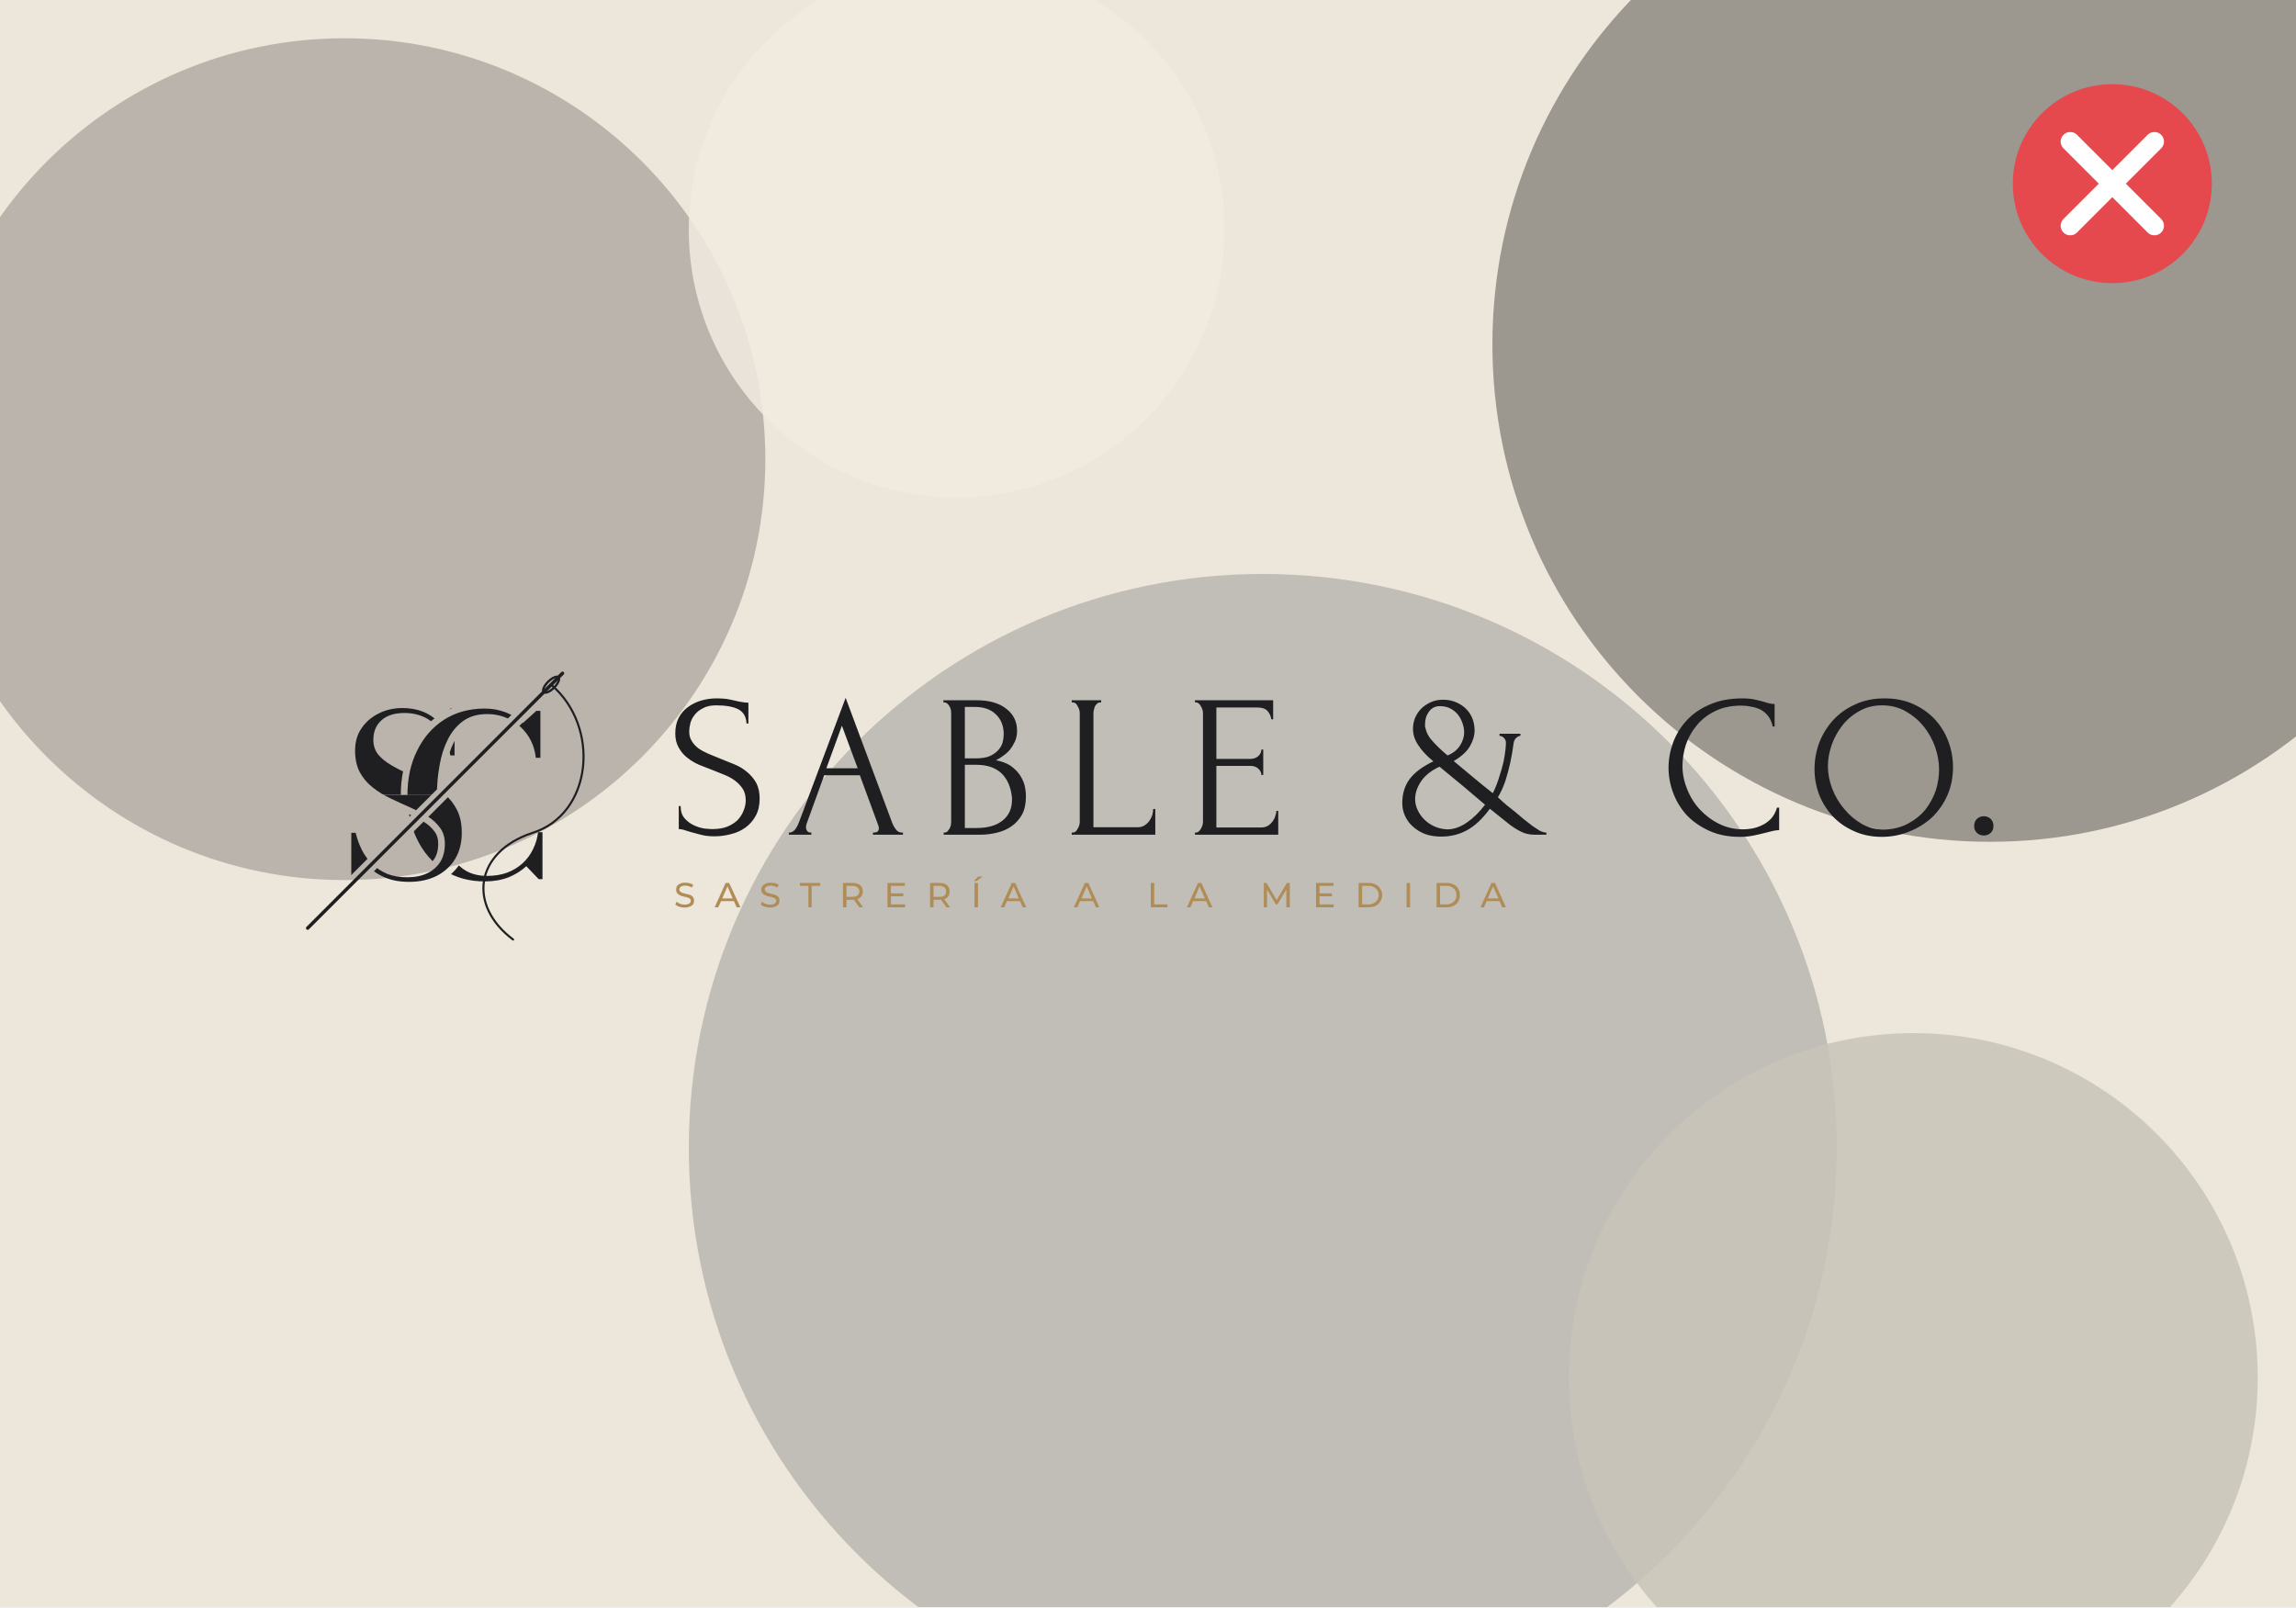
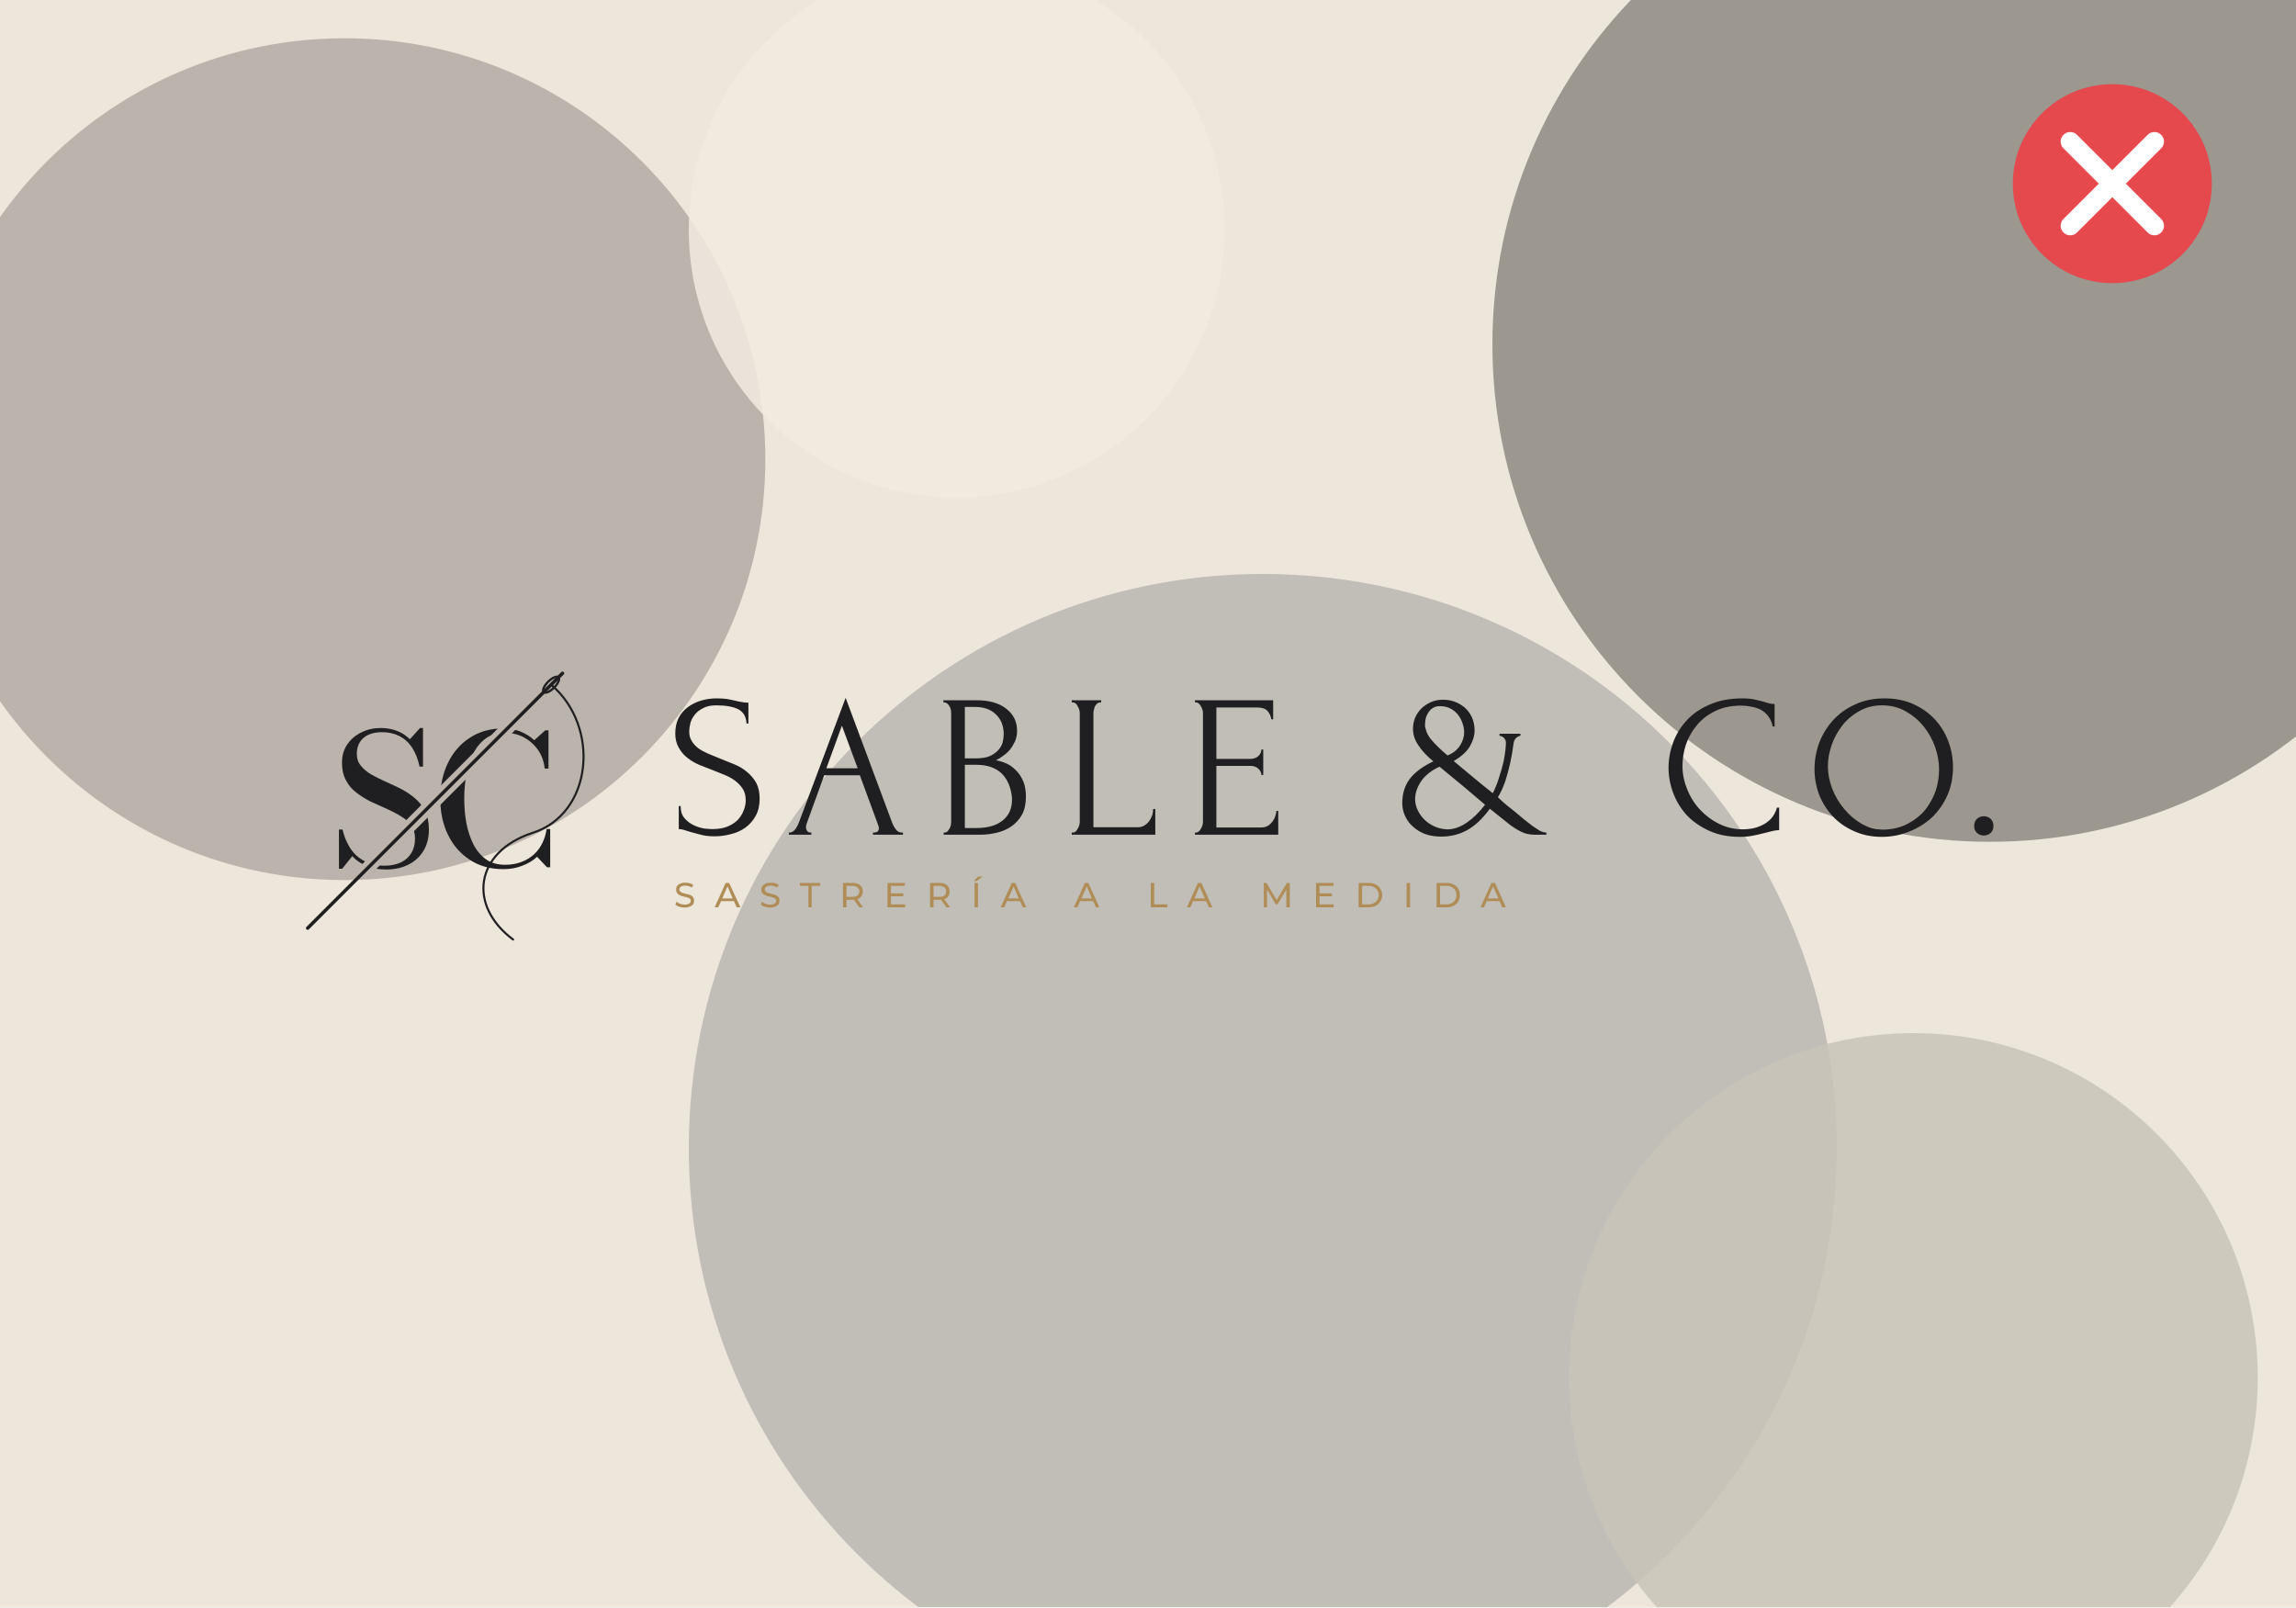
<svg xmlns="http://www.w3.org/2000/svg" viewBox="0 0 600 420" width="600" height="420">
-   <clipPath id="c435">
+   <clipPath id="c47">
    <rect width="600" height="420" />
  </clipPath>
-   <g clip-path="url(#c435)">
+   <g clip-path="url(#c47)">
    <rect width="600" height="420" fill="#EDE6DA" />
    <circle cx="90" cy="120" r="110" fill="#B2ACA4" opacity="0.85" />
    <circle cx="330" cy="300" r="150" fill="#BAB7B1" opacity="0.85" />
    <circle cx="520" cy="90" r="130" fill="#8E8A83" opacity="0.85" />
    <circle cx="250" cy="60" r="70" fill="#F1EBE1" opacity="0.85" />
    <circle cx="500" cy="360" r="90" fill="#C9C4B9" opacity="0.85" />
    <g transform="translate(80 173.57)">
      <g transform="scale(0.7)">
        <g transform="translate(-22.15 -23.57)">
          <g transform="scale(0.71)">
-             <mask id="k434" maskUnits="userSpaceOnUse" x="-50" y="-50" width="400" height="400">
+             <mask id="k46" maskUnits="userSpaceOnUse" x="-50" y="-50" width="400" height="400">
              <rect x="-50" y="-50" width="400" height="400" fill="#fff" />
              <g fill="#000">
                <path d="M32 172 L166 38" fill="none" stroke="#000" stroke-width="7" stroke-linecap="round" stroke-linejoin="round" />
              </g>
            </mask>
-             <g mask="url(#k434)">
-               <clipPath id="w430">
-                 <rect x="-500" y="-500" width="1400" height="602" />
-               </clipPath>
-               <clipPath id="w431">
-                 <rect x="-500" y="102" width="1400" height="1400" />
-               </clipPath>
-               <g clip-path="url(#w430)">
-                 <mask id="k432" maskUnits="userSpaceOnUse" x="-50" y="-50" width="400" height="400">
-                   <rect x="-50" y="-50" width="400" height="400" fill="#fff" />
-                   <g fill="#000">
-                     <path d="M47 1.2Q34.7 1.2 25.5 -4.7Q16.4 -10.6 11.4 -20.9Q6.3 -31.2 6.3 -44.2Q6.3 -57.4 11.4 -67.6Q16.4 -77.9 25.5 -83.8Q34.7 -89.7 47 -89.7Q52.8 -89.7 58 -87.7Q63.1 -85.7 67 -82.1L74.1 -88.5H76.2V-63.8H73.8Q73 -70.8 69.3 -76Q65.6 -81.2 60.1 -84Q54.6 -86.8 48.2 -86.8Q40.8 -86.8 35.8 -83.3Q30.7 -79.7 27.6 -73.6Q24.5 -67.5 23.2 -59.9Q21.8 -52.3 21.8 -44.2Q21.8 -36.2 23.2 -28.6Q24.5 -21 27.6 -14.9Q30.7 -8.8 35.8 -5.2Q40.8 -1.7 48.2 -1.7Q54 -1.7 58.7 -3.4Q63.4 -5.2 66.8 -8.3Q70.3 -11.5 72.3 -15.7Q74.4 -19.9 75 -24.7H77.3V0H75.3L68.8 -6.8Q64.8 -3.1 59.3 -0.9Q53.7 1.2 47 1.2Z" transform="translate(120 102) scale(1) translate(-41.83 44.25)" fill="#000" stroke="#000" stroke-width="7" stroke-linejoin="round" />
-                   </g>
-                 </mask>
-                 <g mask="url(#k432)">
-                   <path d="M36.8 1.7Q29.5 1.7 24.1 -0.6Q18.8 -2.8 15 -6.8L8.4 1.2H6.4V-24.1H8.7Q9.9 -19.2 12 -15Q14.2 -10.7 17.5 -7.6Q20.8 -4.4 25.3 -2.5Q29.9 -0.7 35.8 -0.7Q41.9 -0.7 46.3 -2.8Q50.7 -4.9 53.2 -8.8Q55.6 -12.7 55.6 -18.3Q55.6 -23.4 53 -26.8Q50.5 -30.3 46.3 -32.9Q42 -35.4 37 -37.6Q32 -39.8 27 -42.2Q21.9 -44.6 17.7 -47.9Q13.5 -51.2 10.9 -55.9Q8.4 -60.6 8.4 -67.4Q8.4 -74.2 11.8 -79.1Q15.2 -84.1 20.9 -86.9Q26.5 -89.7 33.3 -89.7Q39.1 -89.7 43.8 -87.9Q48.6 -86.1 52.2 -82.4L58.8 -89.7H60.7V-64.8H58.5Q56.9 -72.2 53.6 -77.1Q50.3 -82.1 45.4 -84.6Q40.5 -87.1 34.4 -87.1Q26.4 -87.1 22.2 -83.2Q18 -79.4 18 -73Q18 -68.5 20.5 -65.3Q23.1 -62.2 27.2 -59.8Q31.3 -57.3 36.3 -55.2Q41.3 -53 46.3 -50.5Q51.2 -48 55.4 -44.5Q59.5 -41 62 -36.1Q64.5 -31.2 64.5 -24.1Q64.5 -16.3 61.1 -10.5Q57.6 -4.7 51.4 -1.5Q45.1 1.7 36.8 1.7Z" transform="translate(84 102) scale(1) translate(-35.46 43.98)" fill="#1F1F22" />
-                 </g>
-                 <path d="M47 1.2Q34.7 1.2 25.5 -4.7Q16.4 -10.6 11.4 -20.9Q6.3 -31.2 6.3 -44.2Q6.3 -57.4 11.4 -67.6Q16.4 -77.9 25.5 -83.8Q34.7 -89.7 47 -89.7Q52.8 -89.7 58 -87.7Q63.1 -85.7 67 -82.1L74.1 -88.5H76.2V-63.8H73.8Q73 -70.8 69.3 -76Q65.6 -81.2 60.1 -84Q54.6 -86.8 48.2 -86.8Q40.8 -86.8 35.8 -83.3Q30.7 -79.7 27.6 -73.6Q24.5 -67.5 23.2 -59.9Q21.8 -52.3 21.8 -44.2Q21.8 -36.2 23.2 -28.6Q24.5 -21 27.6 -14.9Q30.7 -8.8 35.8 -5.2Q40.8 -1.7 48.2 -1.7Q54 -1.7 58.7 -3.4Q63.4 -5.2 66.8 -8.3Q70.3 -11.5 72.3 -15.7Q74.4 -19.9 75 -24.7H77.3V0H75.3L68.8 -6.8Q64.8 -3.1 59.3 -0.9Q53.7 1.2 47 1.2Z" transform="translate(120 102) scale(1) translate(-41.83 44.25)" fill="#1F1F22" />
-               </g>
-               <g clip-path="url(#w431)">
-                 <mask id="k433" maskUnits="userSpaceOnUse" x="-50" y="-50" width="400" height="400">
-                   <rect x="-50" y="-50" width="400" height="400" fill="#fff" />
-                   <g fill="#000">
-                     <path d="M36.8 1.7Q29.5 1.7 24.1 -0.6Q18.8 -2.8 15 -6.8L8.4 1.2H6.4V-24.1H8.7Q9.9 -19.2 12 -15Q14.2 -10.7 17.5 -7.6Q20.8 -4.4 25.3 -2.5Q29.9 -0.7 35.8 -0.7Q41.9 -0.7 46.3 -2.8Q50.7 -4.9 53.2 -8.8Q55.6 -12.7 55.6 -18.3Q55.6 -23.4 53 -26.8Q50.5 -30.3 46.3 -32.9Q42 -35.4 37 -37.6Q32 -39.8 27 -42.2Q21.9 -44.6 17.7 -47.9Q13.5 -51.2 10.9 -55.9Q8.4 -60.6 8.4 -67.4Q8.4 -74.2 11.8 -79.1Q15.2 -84.1 20.9 -86.9Q26.5 -89.7 33.3 -89.7Q39.1 -89.7 43.8 -87.9Q48.6 -86.1 52.2 -82.4L58.8 -89.7H60.7V-64.8H58.5Q56.9 -72.2 53.6 -77.1Q50.3 -82.1 45.4 -84.6Q40.5 -87.1 34.4 -87.1Q26.4 -87.1 22.2 -83.2Q18 -79.4 18 -73Q18 -68.5 20.5 -65.3Q23.1 -62.2 27.2 -59.8Q31.3 -57.3 36.3 -55.2Q41.3 -53 46.3 -50.5Q51.2 -48 55.4 -44.5Q59.5 -41 62 -36.1Q64.5 -31.2 64.5 -24.1Q64.5 -16.3 61.1 -10.5Q57.6 -4.7 51.4 -1.5Q45.1 1.7 36.8 1.7Z" transform="translate(84 102) scale(1) translate(-35.46 43.98)" fill="#000" stroke="#000" stroke-width="7" stroke-linejoin="round" />
-                   </g>
-                 </mask>
-                 <g mask="url(#k433)">
-                   <path d="M47 1.2Q34.7 1.2 25.5 -4.7Q16.4 -10.6 11.4 -20.9Q6.3 -31.2 6.3 -44.2Q6.3 -57.4 11.4 -67.6Q16.4 -77.9 25.5 -83.8Q34.7 -89.7 47 -89.7Q52.8 -89.7 58 -87.7Q63.1 -85.7 67 -82.1L74.1 -88.5H76.2V-63.8H73.8Q73 -70.8 69.3 -76Q65.6 -81.2 60.1 -84Q54.6 -86.8 48.2 -86.8Q40.8 -86.8 35.8 -83.3Q30.7 -79.7 27.6 -73.6Q24.5 -67.5 23.2 -59.9Q21.8 -52.3 21.8 -44.2Q21.8 -36.2 23.2 -28.6Q24.5 -21 27.6 -14.9Q30.7 -8.8 35.8 -5.2Q40.8 -1.7 48.2 -1.7Q54 -1.7 58.7 -3.4Q63.4 -5.2 66.8 -8.3Q70.3 -11.5 72.3 -15.7Q74.4 -19.9 75 -24.7H77.3V0H75.3L68.8 -6.8Q64.8 -3.1 59.3 -0.9Q53.7 1.2 47 1.2Z" transform="translate(120 102) scale(1) translate(-41.83 44.25)" fill="#1F1F22" />
-                 </g>
-                 <path d="M36.8 1.7Q29.5 1.7 24.1 -0.6Q18.8 -2.8 15 -6.8L8.4 1.2H6.4V-24.1H8.7Q9.9 -19.2 12 -15Q14.2 -10.7 17.5 -7.6Q20.8 -4.4 25.3 -2.5Q29.9 -0.7 35.8 -0.7Q41.9 -0.7 46.3 -2.8Q50.7 -4.9 53.2 -8.8Q55.6 -12.7 55.6 -18.3Q55.6 -23.4 53 -26.8Q50.5 -30.3 46.3 -32.9Q42 -35.4 37 -37.6Q32 -39.8 27 -42.2Q21.9 -44.6 17.7 -47.9Q13.5 -51.2 10.9 -55.9Q8.4 -60.6 8.4 -67.4Q8.4 -74.2 11.8 -79.1Q15.2 -84.1 20.9 -86.9Q26.5 -89.7 33.3 -89.7Q39.1 -89.7 43.8 -87.9Q48.6 -86.1 52.2 -82.4L58.8 -89.7H60.7V-64.8H58.5Q56.9 -72.2 53.6 -77.1Q50.3 -82.1 45.4 -84.6Q40.5 -87.1 34.4 -87.1Q26.4 -87.1 22.2 -83.2Q18 -79.4 18 -73Q18 -68.5 20.5 -65.3Q23.1 -62.2 27.2 -59.8Q31.3 -57.3 36.3 -55.2Q41.3 -53 46.3 -50.5Q51.2 -48 55.4 -44.5Q59.5 -41 62 -36.1Q64.5 -31.2 64.5 -24.1Q64.5 -16.3 61.1 -10.5Q57.6 -4.7 51.4 -1.5Q45.1 1.7 36.8 1.7Z" transform="translate(84 102) scale(1) translate(-35.46 43.98)" fill="#1F1F22" />
-               </g>
+             <g mask="url(#k46)">
+               <path d="M30 1.4Q24 1.4 19.6 -0.5Q15.3 -2.3 12.2 -5.6L6.9 1H5.2V-19.6H7.1Q8 -15.6 9.8 -12.2Q11.5 -8.7 14.2 -6.1Q16.9 -3.6 20.6 -2.1Q24.3 -0.6 29.1 -0.6Q34.1 -0.6 37.7 -2.3Q41.3 -4 43.2 -7.2Q45.2 -10.4 45.2 -14.9Q45.2 -19 43.2 -21.8Q41.1 -24.7 37.6 -26.7Q34.2 -28.8 30.1 -30.6Q26 -32.4 21.9 -34.3Q17.9 -36.3 14.4 -39Q10.9 -41.6 8.9 -45.5Q6.8 -49.3 6.8 -54.8Q6.8 -60.3 9.6 -64.4Q12.3 -68.4 17 -70.7Q21.6 -73 27.1 -73Q31.8 -73 35.7 -71.5Q39.6 -70 42.5 -67.1L47.8 -73H49.4V-52.7H47.6Q46.3 -58.7 43.6 -62.8Q40.9 -66.8 36.9 -68.8Q32.9 -70.8 28 -70.8Q21.5 -70.8 18 -67.7Q14.6 -64.6 14.6 -59.4Q14.6 -55.7 16.7 -53.2Q18.8 -50.6 22.1 -48.6Q25.5 -46.7 29.5 -44.9Q33.6 -43.1 37.6 -41.1Q41.7 -39 45 -36.2Q48.4 -33.4 50.5 -29.4Q52.5 -25.3 52.5 -19.6Q52.5 -13.2 49.7 -8.5Q46.9 -3.8 41.8 -1.2Q36.7 1.4 30 1.4Z" transform="translate(72.1 104) scale(1) translate(-28.85 35.78)" fill="#1F1F22" />
+               <path d="M38.3 1Q28.2 1 20.8 -3.8Q13.3 -8.6 9.2 -17Q5.1 -25.3 5.1 -36Q5.1 -46.7 9.2 -55Q13.3 -63.4 20.8 -68.2Q28.2 -73 38.3 -73Q43 -73 47.2 -71.4Q51.4 -69.7 54.5 -66.8L60.3 -72H62V-51.9H60Q59.4 -57.6 56.4 -61.8Q53.4 -66 48.9 -68.4Q44.4 -70.7 39.2 -70.7Q33.2 -70.7 29.1 -67.8Q25 -64.8 22.5 -59.9Q20 -54.9 18.8 -48.7Q17.7 -42.5 17.7 -36Q17.7 -29.5 18.8 -23.3Q20 -17.1 22.5 -12.1Q25 -7.2 29.1 -4.2Q33.2 -1.3 39.2 -1.3Q44 -1.3 47.8 -2.8Q51.6 -4.2 54.4 -6.8Q57.2 -9.4 58.8 -12.8Q60.5 -16.2 61 -20.1H62.9V0H61.2L56 -5.5Q52.8 -2.5 48.2 -0.8Q43.7 1 38.3 1Z" transform="translate(130.66 104) scale(1) translate(-34.03 36)" fill="#1F1F22" />
            </g>
            <path d="M32 172 L166 38" fill="none" stroke="#1F1F22" stroke-width="1.8" stroke-linecap="round" stroke-linejoin="round" />
            <ellipse cx="160" cy="44" rx="5.5" ry="2.2" fill="none" stroke="#1F1F22" stroke-width="1.2" transform="rotate(-45 160 44)" />
            <path d="M160 44 C186 66 182 112 150 122 C120 132 116 160 140 178" fill="none" stroke="#1F1F22" stroke-width="1.1" stroke-linecap="round" stroke-linejoin="round" />
          </g>
        </g>
        <g transform="translate(137.85 13.52)">
          <g transform="translate(-2.74 50.16)">
            <path fill="#1F1F22" d="M34.2 -13.5Q34.2 -9.7 32.7 -7Q31.2 -4.3 28.8 -2.6Q26.4 -0.9 23.4 -0.2Q20.4 0.6 17.4 0.6Q14.4 0.6 12.2 0Q10 -0.6 8.1 -1.1Q6.9 -1.5 5.9 -1.8Q4.9 -2.1 4 -2.1V-10.7H4.7Q4.7 -7.8 6.2 -6.1Q7.7 -4.4 9.7 -3.5Q11.6 -2.6 13.6 -2.3Q15.6 -2.1 16.5 -2.1Q19.8 -2.1 22.1 -3Q24.5 -4 26 -5.5Q27.5 -7.1 28.2 -9Q29 -10.9 29 -12.8Q29 -15.4 27.9 -17.1Q26.8 -18.8 25.1 -20.1Q23.4 -21.4 21.2 -22.3Q19 -23.2 16.7 -24.1Q14.1 -25.1 11.6 -26.1Q9.1 -27.2 7.1 -28.8Q5.2 -30.3 4 -32.5Q2.7 -34.7 2.7 -37.8Q2.7 -41.2 4 -43.7Q5.3 -46.1 7.5 -47.7Q9.7 -49.3 12.4 -50.1Q15.2 -50.9 18.1 -50.9Q20.1 -50.9 21.8 -50.7Q23.6 -50.4 25.2 -50Q26.4 -49.7 27.7 -49.5Q28.9 -49.3 30 -49.3V-41.5H29.3Q29.1 -45.4 26.1 -46.9Q23.2 -48.3 17.9 -48.3Q14.9 -48.3 13 -47.2Q11 -46.2 9.9 -44.7Q8.7 -43.2 8.3 -41.5Q7.9 -39.8 7.9 -38.5Q7.9 -36.4 8.9 -34.9Q9.8 -33.4 11.4 -32.2Q13 -31.1 15.1 -30.2Q17.2 -29.3 19.5 -28.4Q22 -27.4 24.7 -26.3Q27.4 -25.2 29.4 -23.5Q31.5 -21.8 32.9 -19.4Q34.2 -16.9 34.2 -13.5ZM76.5 -0.8H76.8Q78.7 -0.8 78.7 -2.4Q78.7 -3 78.4 -3.7L71.6 -22.2H58.3L51.7 -4Q51.5 -3.4 51.5 -2.9Q51.5 -1.9 52 -1.3Q52.5 -0.8 53.1 -0.8H53.5V0H45.1V-0.8H45.4Q46.4 -0.8 47.4 -1.9Q48.3 -3.1 48.9 -4.7L66.3 -51.1L83.4 -5.2Q83.9 -3.6 84.9 -2.2Q85.8 -0.8 87.3 -0.8H87.7V0H76.5ZM59.1 -24.8H70.8L64.9 -40.7ZM102.9 -0.8H103.3Q103.8 -0.8 104.3 -1.2Q104.7 -1.7 105.1 -2.3Q105.4 -2.9 105.6 -3.6Q105.7 -4.3 105.7 -4.9V-45.4Q105.7 -45.9 105.6 -46.6Q105.4 -47.3 105.1 -47.9Q104.7 -48.6 104.2 -49Q103.7 -49.4 103.1 -49.4H102.8V-50.2H115.2Q122.3 -50.2 126.3 -47Q130.3 -43.9 130.3 -38.8Q130.3 -36.6 129.5 -34.8Q128.7 -33.1 127.6 -31.7Q126.4 -30.3 125 -29.4Q123.7 -28.4 122.4 -27.8Q125.6 -27.2 127.8 -25.8Q129.9 -24.3 131.2 -22.5Q132.5 -20.6 133.1 -18.5Q133.6 -16.3 133.6 -14.3Q133.6 -10.3 132.2 -7.6Q130.7 -4.9 128.3 -3.2Q125.9 -1.5 122.9 -0.8Q119.8 0 116.5 0H102.9ZM128.4 -13.8Q127.8 -19.7 124.5 -22.9Q121.1 -26.1 115.1 -26.1H110.8V-2.5H115.2Q121.4 -2.5 124.9 -5.3Q128.4 -8.1 128.4 -13ZM125.3 -38.1Q125.1 -42.5 122.2 -45.1Q119.4 -47.7 114.6 -47.7H110.8V-28.5H114.8Q118 -28.5 120 -29.3Q122 -30.2 123.2 -31.5Q124.4 -32.8 124.9 -34.4Q125.3 -36 125.3 -37.5ZM150.7 -0.8H151.1Q151.7 -0.8 152.2 -1.2Q152.6 -1.6 152.9 -2.2Q153.3 -2.8 153.5 -3.5Q153.7 -4.2 153.7 -4.8V-45.4Q153.7 -46 153.5 -46.7Q153.3 -47.3 152.9 -48Q152.6 -48.6 152.2 -49Q151.7 -49.4 151.1 -49.4H150.7V-50.2H161.7V-49.4H161.3Q160.7 -49.4 160.2 -49Q159.8 -48.6 159.4 -48Q159.1 -47.3 159 -46.7Q158.8 -46 158.8 -45.4V-2.8H175.4Q176.9 -2.8 177.9 -3.5Q179 -4.2 179.7 -5.2Q180.4 -6.2 180.8 -7.4Q181.1 -8.6 181.1 -9.6H181.9V0H150.7ZM196.7 -0.8H197.1Q197.7 -0.8 198.1 -1.2Q198.6 -1.6 198.9 -2.2Q199.3 -2.8 199.5 -3.5Q199.7 -4.2 199.7 -4.8V-45.4Q199.7 -46 199.5 -46.7Q199.3 -47.3 198.9 -48Q198.6 -48.6 198.1 -49Q197.7 -49.4 197.1 -49.4H196.7V-50.2H225.9V-43.1H225.2Q225 -44.8 223.8 -46.2Q222.6 -47.5 220 -47.5H204.7V-28.3H217.4Q219.1 -28.3 220.3 -29.3Q221.5 -30.4 221.5 -31.8H222.2V-22.3H221.5Q221.5 -23.7 220.3 -24.7Q219.2 -25.7 217.4 -25.7H204.7V-2.7H221.4Q222.8 -2.7 223.9 -3.3Q225 -4 225.7 -5Q226.4 -5.9 226.7 -7Q227.1 -8.1 227.1 -8.9H227.8V0H196.7ZM319.7 -5.6Q321.3 -4.3 322.8 -3.2Q324.1 -2.3 325.4 -1.5Q326.8 -0.8 327.9 -0.8V0H323.6Q320.7 0 318.5 -1.1Q316.3 -2.2 314.3 -3.7L306.8 -9.7Q302.7 -4.1 298.3 -1.7Q294 0.7 288.6 0.7Q285.2 0.7 282.5 -0.3Q279.8 -1.4 278 -3.1Q276.1 -4.8 275.1 -7.1Q274.1 -9.3 274.1 -11.8Q274.1 -17 276.8 -20.7Q279.5 -24.4 285.7 -27.4Q282 -30.4 280.1 -33.4Q278.1 -36.3 278.1 -39.5Q278.1 -41.7 278.9 -43.7Q279.8 -45.7 281.3 -47.2Q282.8 -48.6 284.8 -49.5Q286.8 -50.4 289.3 -50.4Q292.1 -50.4 294.3 -49.4Q296.6 -48.4 298.1 -46.8Q299.6 -45.2 300.4 -43.1Q301.1 -41 301.1 -38.9Q301.1 -36.1 299.4 -33.1Q297.6 -30 293.3 -27.5Q296.8 -24.6 300.5 -21.5Q304.2 -18.4 307.9 -15.5Q309.4 -18.5 310.3 -21.6Q311.3 -24.6 311.9 -27.2Q312.4 -29.7 312.6 -31.6Q312.8 -33.5 312.8 -34.4Q312.8 -35.3 312.1 -36.1Q311.3 -36.9 310.4 -36.9V-37.7H318.2V-36.9Q317.5 -36.9 316.7 -36.2Q315.9 -35.5 315.7 -34.4Q315.2 -30.5 314.4 -26.8Q313.7 -23.6 312.6 -20.1Q311.4 -16.6 309.8 -14Q311.3 -12.5 313 -11.1Q314.8 -9.7 316.5 -8.3ZM282.8 -39.7Q283.3 -37.1 285.8 -34.5Q288.2 -31.9 291 -29.6Q294 -30.8 295.6 -33.2Q297.2 -35.7 297.2 -38.1Q297.2 -39.9 296.6 -41.6Q296 -43.4 294.9 -44.8Q293.8 -46.2 292.1 -47.1Q290.4 -48 288.1 -48Q285.6 -48 284.1 -46Q282.6 -44 282.6 -41.3Q282.6 -40.9 282.6 -40.5Q282.6 -40.1 282.8 -39.7ZM290.9 -2Q294.6 -2 298.3 -4.6Q301.9 -7.1 305 -11.2Q300.8 -14.7 296.5 -18.4Q292.1 -22 288 -25.4Q283.3 -23.2 281.1 -19.9Q278.9 -16.6 278.9 -13.3Q278.9 -11.2 279.8 -9.3Q280.7 -7.3 282.3 -5.7Q283.9 -4.1 286.1 -3.1Q288.3 -2.1 290.9 -2ZM400.7 -48.2Q395.1 -48.2 391 -46.2Q386.8 -44.2 384.1 -40.9Q381.4 -37.7 380 -33.7Q378.7 -29.6 378.7 -25.7Q378.7 -21.2 380.5 -16.9Q382.2 -12.6 385.3 -9.3Q388.4 -6 392.5 -4Q396.6 -2 401.4 -2Q402.7 -2 404.6 -2.3Q406.4 -2.6 408.3 -3.5Q410.1 -4.3 411.7 -5.9Q413.2 -7.5 414 -10.1H414.8V-1.7Q413.7 -1.7 412.4 -1.4Q411.2 -1.1 409.6 -0.7Q407.7 -0.2 405.3 0.3Q402.9 0.8 400.2 0.8Q393.6 0.8 388.6 -1.5Q383.6 -3.8 380.2 -7.4Q376.9 -11.1 375.2 -15.7Q373.5 -20.3 373.5 -25Q373.5 -29.7 375.2 -34.4Q376.9 -39 380.3 -42.7Q383.7 -46.4 388.9 -48.6Q394.1 -50.9 401.1 -50.9Q403.6 -50.9 405.6 -50.5Q407.6 -50 409.2 -49.6Q410.3 -49.2 411.3 -49Q412.2 -48.8 413.1 -48.8V-40.4H412.4Q411.9 -42.7 410.7 -44.3Q409.5 -45.8 407.9 -46.7Q406.2 -47.5 404.4 -47.8Q402.5 -48.2 400.7 -48.2ZM454.2 -50.9Q460.1 -50.9 464.8 -48.8Q469.5 -46.7 472.8 -43.2Q476.1 -39.7 477.9 -35Q479.7 -30.3 479.7 -25.2Q479.7 -19.5 477.6 -14.7Q475.5 -10 471.9 -6.5Q468.2 -3.1 463.4 -1.2Q458.6 0.8 453.1 0.8Q447.3 0.8 442.6 -1.4Q437.9 -3.5 434.7 -7Q431.5 -10.5 429.7 -15Q428 -19.6 428 -24.5Q428 -29.4 429.7 -34.2Q431.5 -38.9 434.8 -42.6Q438.2 -46.4 443.1 -48.6Q447.9 -50.9 454.2 -50.9ZM454.1 -1.9Q459.2 -2.1 463 -4.2Q466.9 -6.3 469.5 -9.5Q472 -12.8 473.3 -16.6Q474.5 -20.5 474.5 -24.3Q474.5 -28.5 473 -32.8Q471.5 -37 468.7 -40.5Q465.9 -43.9 462 -46.1Q458.1 -48.3 453.2 -48.3Q448.5 -48.3 444.8 -46.2Q441 -44.1 438.4 -40.8Q435.8 -37.5 434.4 -33.5Q433 -29.5 433 -25.6Q433 -21.4 434.6 -17.2Q436.2 -13 439.1 -9.6Q441.9 -6.2 445.7 -4Q449.5 -1.9 454.1 -1.9ZM487.6 -3.3Q487.6 -4.8 488.6 -5.9Q489.7 -6.9 491.2 -6.9Q492.7 -6.9 493.8 -5.9Q494.8 -4.8 494.8 -3.3Q494.8 -1.7 493.8 -0.7Q492.7 0.3 491.2 0.3Q489.7 0.3 488.6 -0.7Q487.6 -1.7 487.6 -3.3Z" />
          </g>
          <g transform="translate(-0.53 77.26)">
            <path fill="#B08D57" d="M4 0.1Q3 0.1 2 -0.2Q1.1 -0.5 0.5 -1L1 -2.1Q1.5 -1.6 2.3 -1.3Q3.1 -1 4 -1Q4.8 -1 5.3 -1.2Q5.8 -1.4 6 -1.7Q6.3 -2 6.3 -2.4Q6.3 -2.9 6 -3.2Q5.7 -3.4 5.2 -3.6Q4.7 -3.8 4.1 -3.9Q3.5 -4.1 2.9 -4.2Q2.3 -4.4 1.8 -4.7Q1.4 -5 1.1 -5.4Q0.8 -5.9 0.8 -6.6Q0.8 -7.3 1.1 -7.9Q1.5 -8.5 2.3 -8.8Q3 -9.2 4.2 -9.2Q5 -9.2 5.8 -9Q6.6 -8.8 7.2 -8.4L6.7 -7.4Q6.1 -7.7 5.5 -7.9Q4.8 -8.1 4.2 -8.1Q3.5 -8.1 3 -7.9Q2.5 -7.7 2.3 -7.4Q2 -7.1 2 -6.7Q2 -6.2 2.3 -5.9Q2.6 -5.6 3.1 -5.4Q3.6 -5.3 4.2 -5.1Q4.8 -5 5.4 -4.8Q6 -4.7 6.5 -4.4Q6.9 -4.1 7.2 -3.7Q7.5 -3.2 7.5 -2.5Q7.5 -1.8 7.2 -1.2Q6.8 -0.6 6 -0.3Q5.2 0.1 4 0.1ZM15.2 0 19.3 -9.1H20.6L24.8 0H23.4L22.4 -2.3H17.6L16.5 0ZM21.9 -3.3 20 -7.8 18 -3.3ZM35.9 0.1Q34.9 0.1 33.9 -0.2Q33 -0.5 32.4 -1L32.9 -2.1Q33.4 -1.6 34.2 -1.3Q35 -1 35.9 -1Q36.7 -1 37.2 -1.2Q37.7 -1.4 37.9 -1.7Q38.2 -2 38.2 -2.4Q38.2 -2.9 37.8 -3.2Q37.5 -3.4 37.1 -3.6Q36.6 -3.8 36 -3.9Q35.4 -4.1 34.8 -4.2Q34.2 -4.4 33.7 -4.7Q33.2 -5 32.9 -5.4Q32.6 -5.9 32.6 -6.6Q32.6 -7.3 33 -7.9Q33.4 -8.5 34.2 -8.8Q34.9 -9.2 36.1 -9.2Q36.9 -9.2 37.7 -9Q38.5 -8.8 39.1 -8.4L38.6 -7.4Q38 -7.7 37.4 -7.9Q36.7 -8.1 36.1 -8.1Q35.4 -8.1 34.9 -7.9Q34.4 -7.7 34.1 -7.4Q33.9 -7.1 33.9 -6.7Q33.9 -6.2 34.2 -5.9Q34.5 -5.6 35 -5.4Q35.5 -5.3 36.1 -5.1Q36.7 -5 37.3 -4.8Q37.9 -4.7 38.3 -4.4Q38.8 -4.1 39.1 -3.7Q39.4 -3.2 39.4 -2.5Q39.4 -1.8 39.1 -1.2Q38.7 -0.6 37.9 -0.3Q37.1 0.1 35.9 0.1ZM50.2 0V-8H47V-9.1H54.6V-8H51.4V0ZM63.1 0V-9.1H66.7Q68.4 -9.1 69.5 -8.3Q70.5 -7.4 70.5 -5.9Q70.5 -4.9 70 -4.2Q69.6 -3.5 68.7 -3.1Q68.6 -3.1 68.5 -3L70.6 0H69.2L67.2 -2.8Q67 -2.8 66.7 -2.8H64.4V0ZM64.4 -3.9H66.6Q67.9 -3.9 68.5 -4.4Q69.2 -5 69.2 -5.9Q69.2 -6.9 68.5 -7.4Q67.9 -8 66.6 -8H64.4ZM79.7 0V-9.1H86.2V-8H81V-5.2H85.6V-4.1H81V-1.1H86.3V0ZM95.6 0V-9.1H99.1Q100.9 -9.1 101.9 -8.3Q102.9 -7.4 102.9 -5.9Q102.9 -4.9 102.5 -4.2Q102 -3.5 101.2 -3.1Q101.1 -3.1 100.9 -3L103.1 0H101.7L99.7 -2.8Q99.4 -2.8 99.1 -2.8H96.9V0ZM96.9 -3.9H99.1Q100.3 -3.9 101 -4.4Q101.6 -5 101.6 -5.9Q101.6 -6.9 101 -7.4Q100.3 -8 99.1 -8H96.9ZM112.2 0V-9.1H113.5V0ZM111.9 -9.8 113.6 -11.5H115.2L113 -9.8ZM122 0 126.1 -9.1H127.4L131.5 0H130.2L129.2 -2.3H124.3L123.3 0ZM128.7 -3.3 126.8 -7.8 124.8 -3.3ZM149.3 0 153.4 -9.1H154.7L158.8 0H157.5L156.5 -2.3H151.6L150.6 0ZM156 -3.3 154.1 -7.8 152.1 -3.3ZM178 0V-9.1H179.3V-1.1H184.2V0ZM191.5 0 195.6 -9.1H196.9L201 0H199.7L198.7 -2.3H193.8L192.8 0ZM198.2 -3.3 196.2 -7.8 194.3 -3.3ZM220.2 0V-9.1H221.2L225 -2.7L228.8 -9.1H229.9L229.9 0H228.6L228.6 -6.6L225.3 -1.1H224.7L221.4 -6.6V0ZM239.7 0V-9.1H246.2V-8H241V-5.2H245.6V-4.1H241V-1.1H246.3V0ZM255.6 0V-9.1H259.4Q260.9 -9.1 262 -8.5Q263.1 -8 263.7 -6.9Q264.4 -5.9 264.4 -4.5Q264.4 -3.2 263.7 -2.2Q263.1 -1.1 262 -0.6Q260.9 0 259.4 0ZM256.9 -1.1H259.4Q260.5 -1.1 261.3 -1.6Q262.1 -2 262.6 -2.8Q263.1 -3.5 263.1 -4.5Q263.1 -5.6 262.6 -6.3Q262.1 -7.1 261.3 -7.5Q260.5 -8 259.4 -8H256.9ZM273.5 0V-9.1H274.8V0ZM284.7 0V-9.1H288.5Q290 -9.1 291.1 -8.5Q292.2 -8 292.8 -6.9Q293.4 -5.9 293.4 -4.5Q293.4 -3.2 292.8 -2.2Q292.2 -1.1 291.1 -0.6Q290 0 288.5 0ZM286 -1.1H288.4Q289.6 -1.1 290.4 -1.6Q291.2 -2 291.7 -2.8Q292.1 -3.5 292.1 -4.5Q292.1 -5.6 291.7 -6.3Q291.2 -7.1 290.4 -7.5Q289.6 -8 288.4 -8H286ZM301.1 0 305.2 -9.1H306.5L310.6 0H309.2L308.2 -2.3H303.4L302.4 0ZM307.8 -3.3 305.8 -7.8 303.8 -3.3Z" />
          </g>
        </g>
      </g>
    </g>
  </g>
  <circle cx="552" cy="48" r="26" fill="#E5484D" />
  <path d="M541 37 L563 59 M563 37 L541 59" stroke="#fff" stroke-width="5" stroke-linecap="round" />
</svg>
